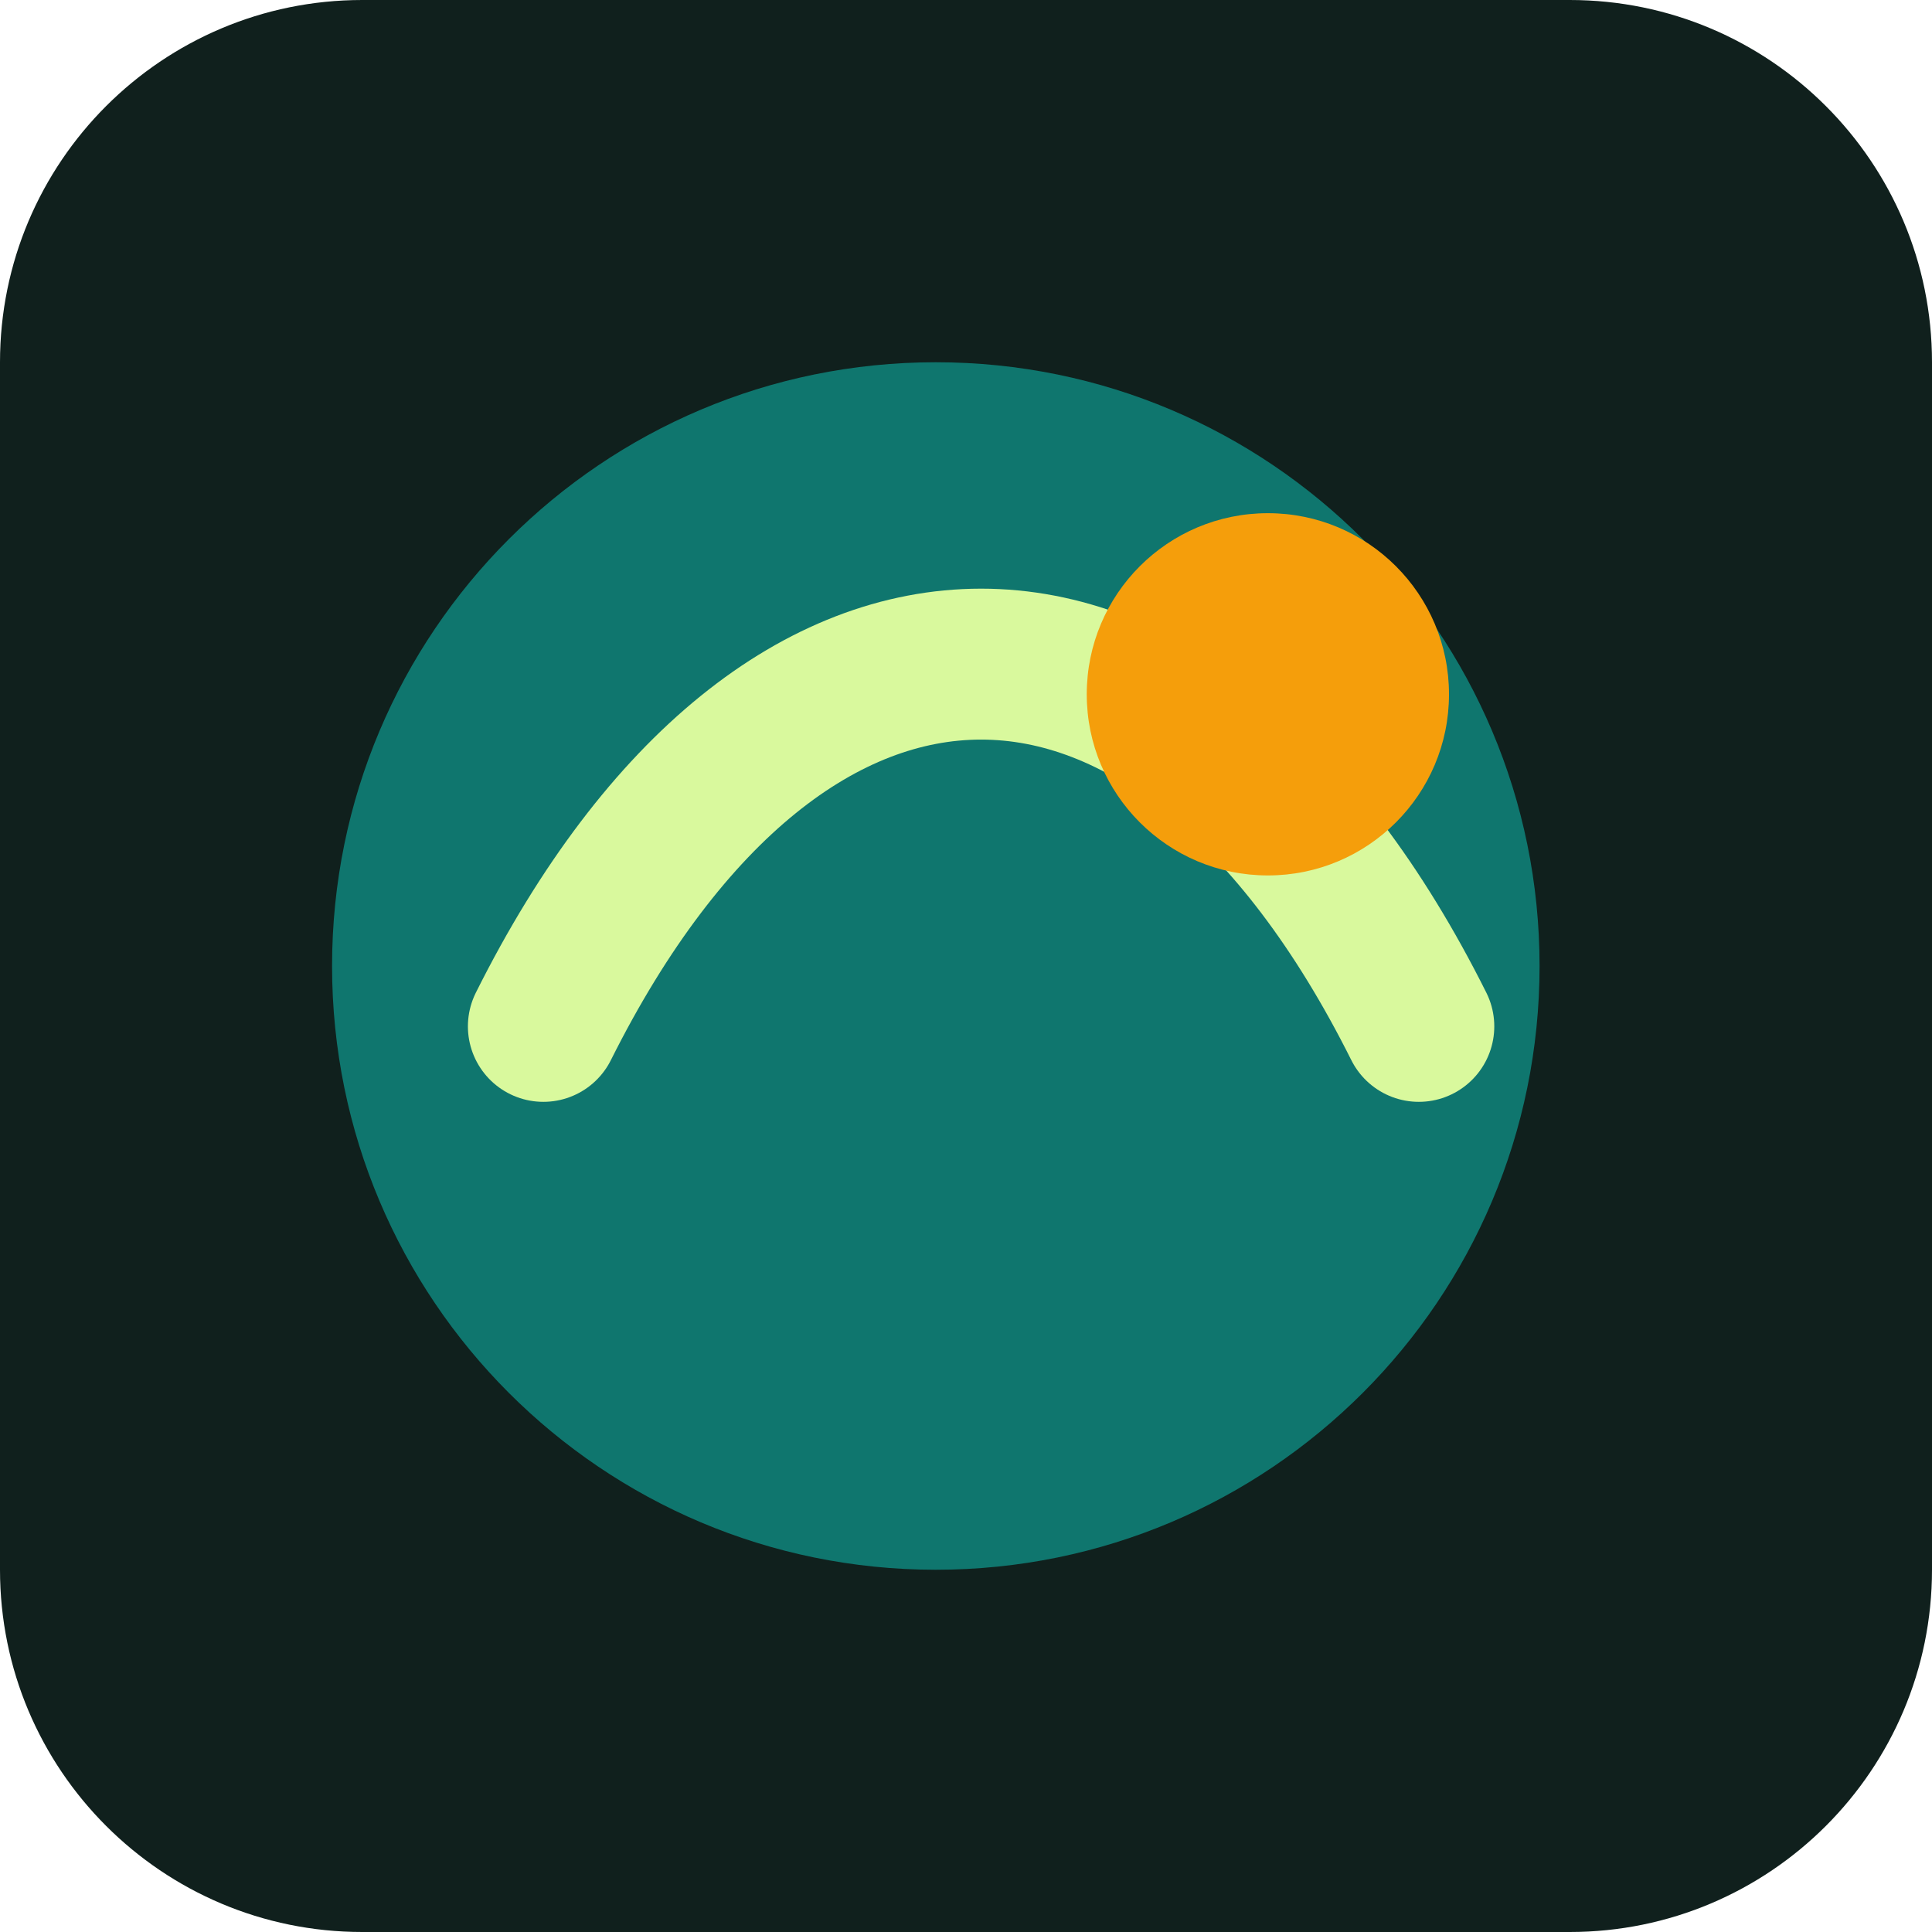
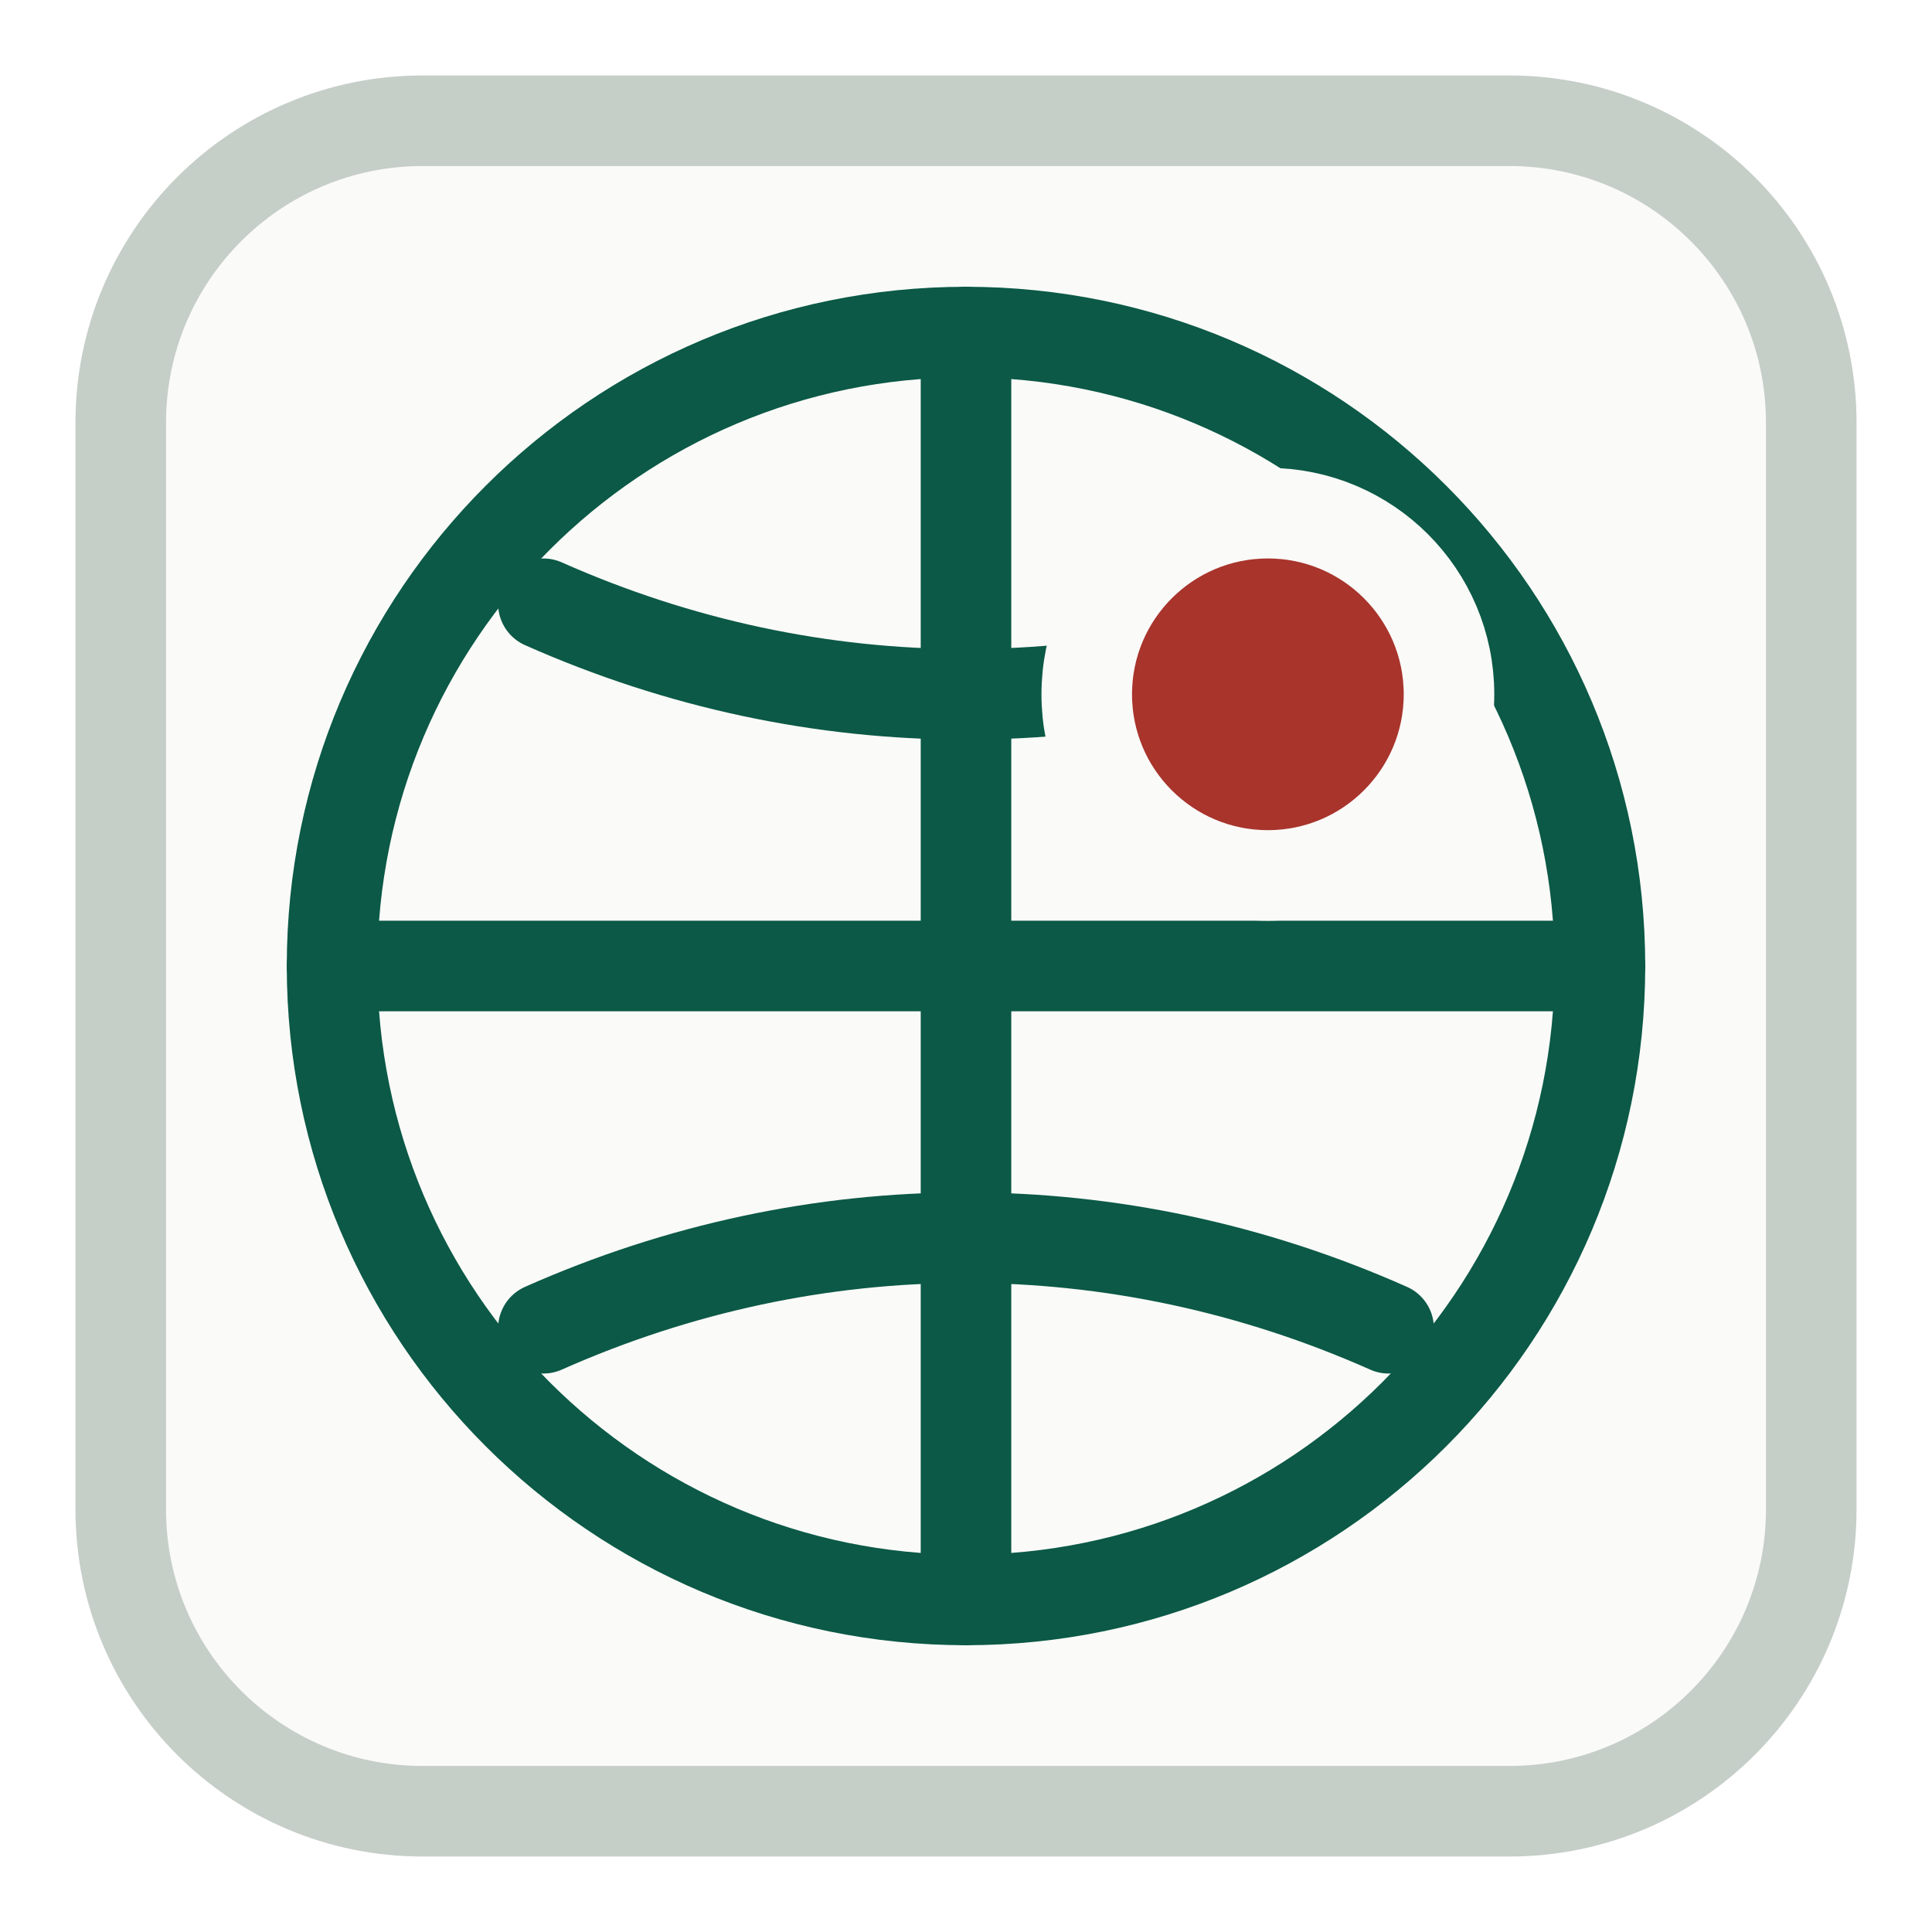
- <svg xmlns="http://www.w3.org/2000/svg" viewBox="0 0 64 64" role="img" aria-label="Orthohantavirus Monitor">
-   <rect width="64" height="64" rx="12" fill="#10201d" />
-   <circle cx="31" cy="32" r="20" fill="#0f766e" />
-   <path d="M18 34c8-16 21-16 29 0" fill="none" stroke="#d9f99d" stroke-width="5" stroke-linecap="round" />
-   <circle cx="42" cy="23" r="6" fill="#f59e0b" />
+ <svg xmlns="http://www.w3.org/2000/svg" viewBox="0 0 64 64" role="img" aria-label="Hanta Monitor">
+   <rect x="4" y="4" width="56" height="56" rx="10" fill="#FAFAF8" stroke="#C6CEC8" stroke-width="3" />
+   <circle cx="32" cy="32" r="21" fill="none" stroke="#0B5946" stroke-width="3" />
+   <path d="M11 32h42M32 11v42M18 20c9 4 19 4 28 0M18 44c9-4 19-4 28 0" fill="none" stroke="#0B5946" stroke-width="3" stroke-linecap="round" />
+   <circle cx="42" cy="23" r="6" fill="#A8342C" stroke="#FAFAF8" stroke-width="3" />
</svg>
